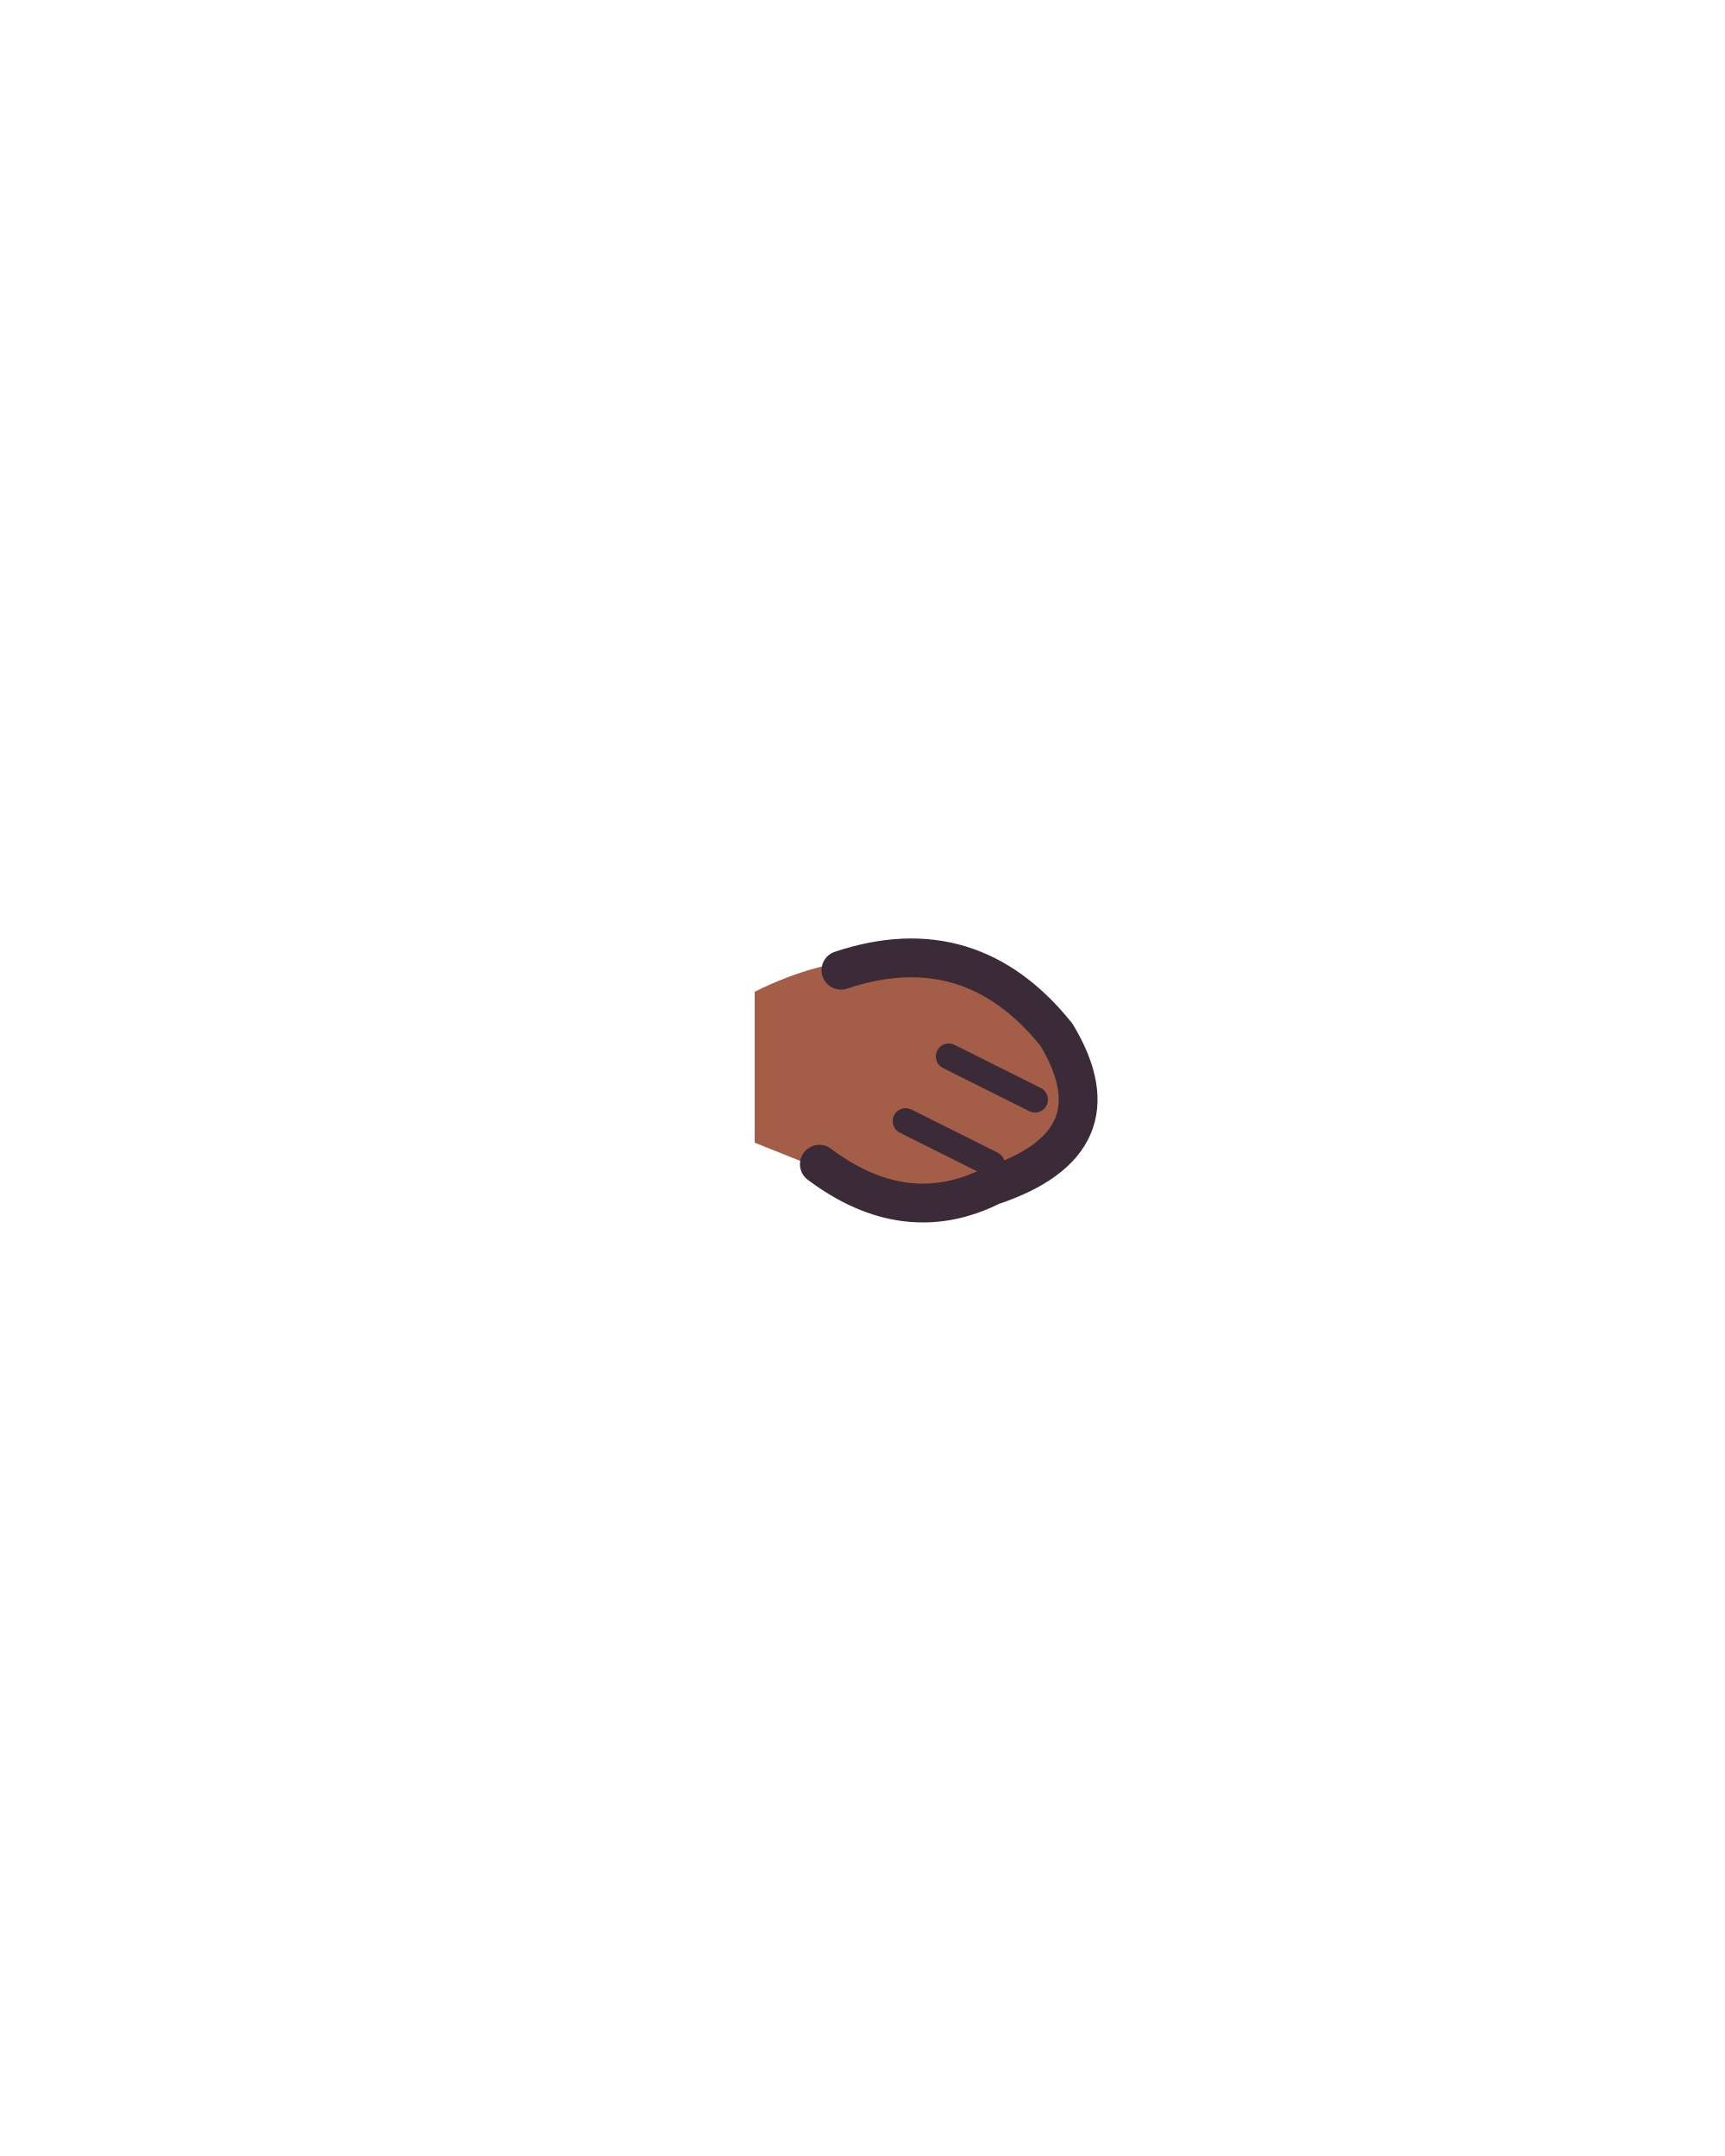
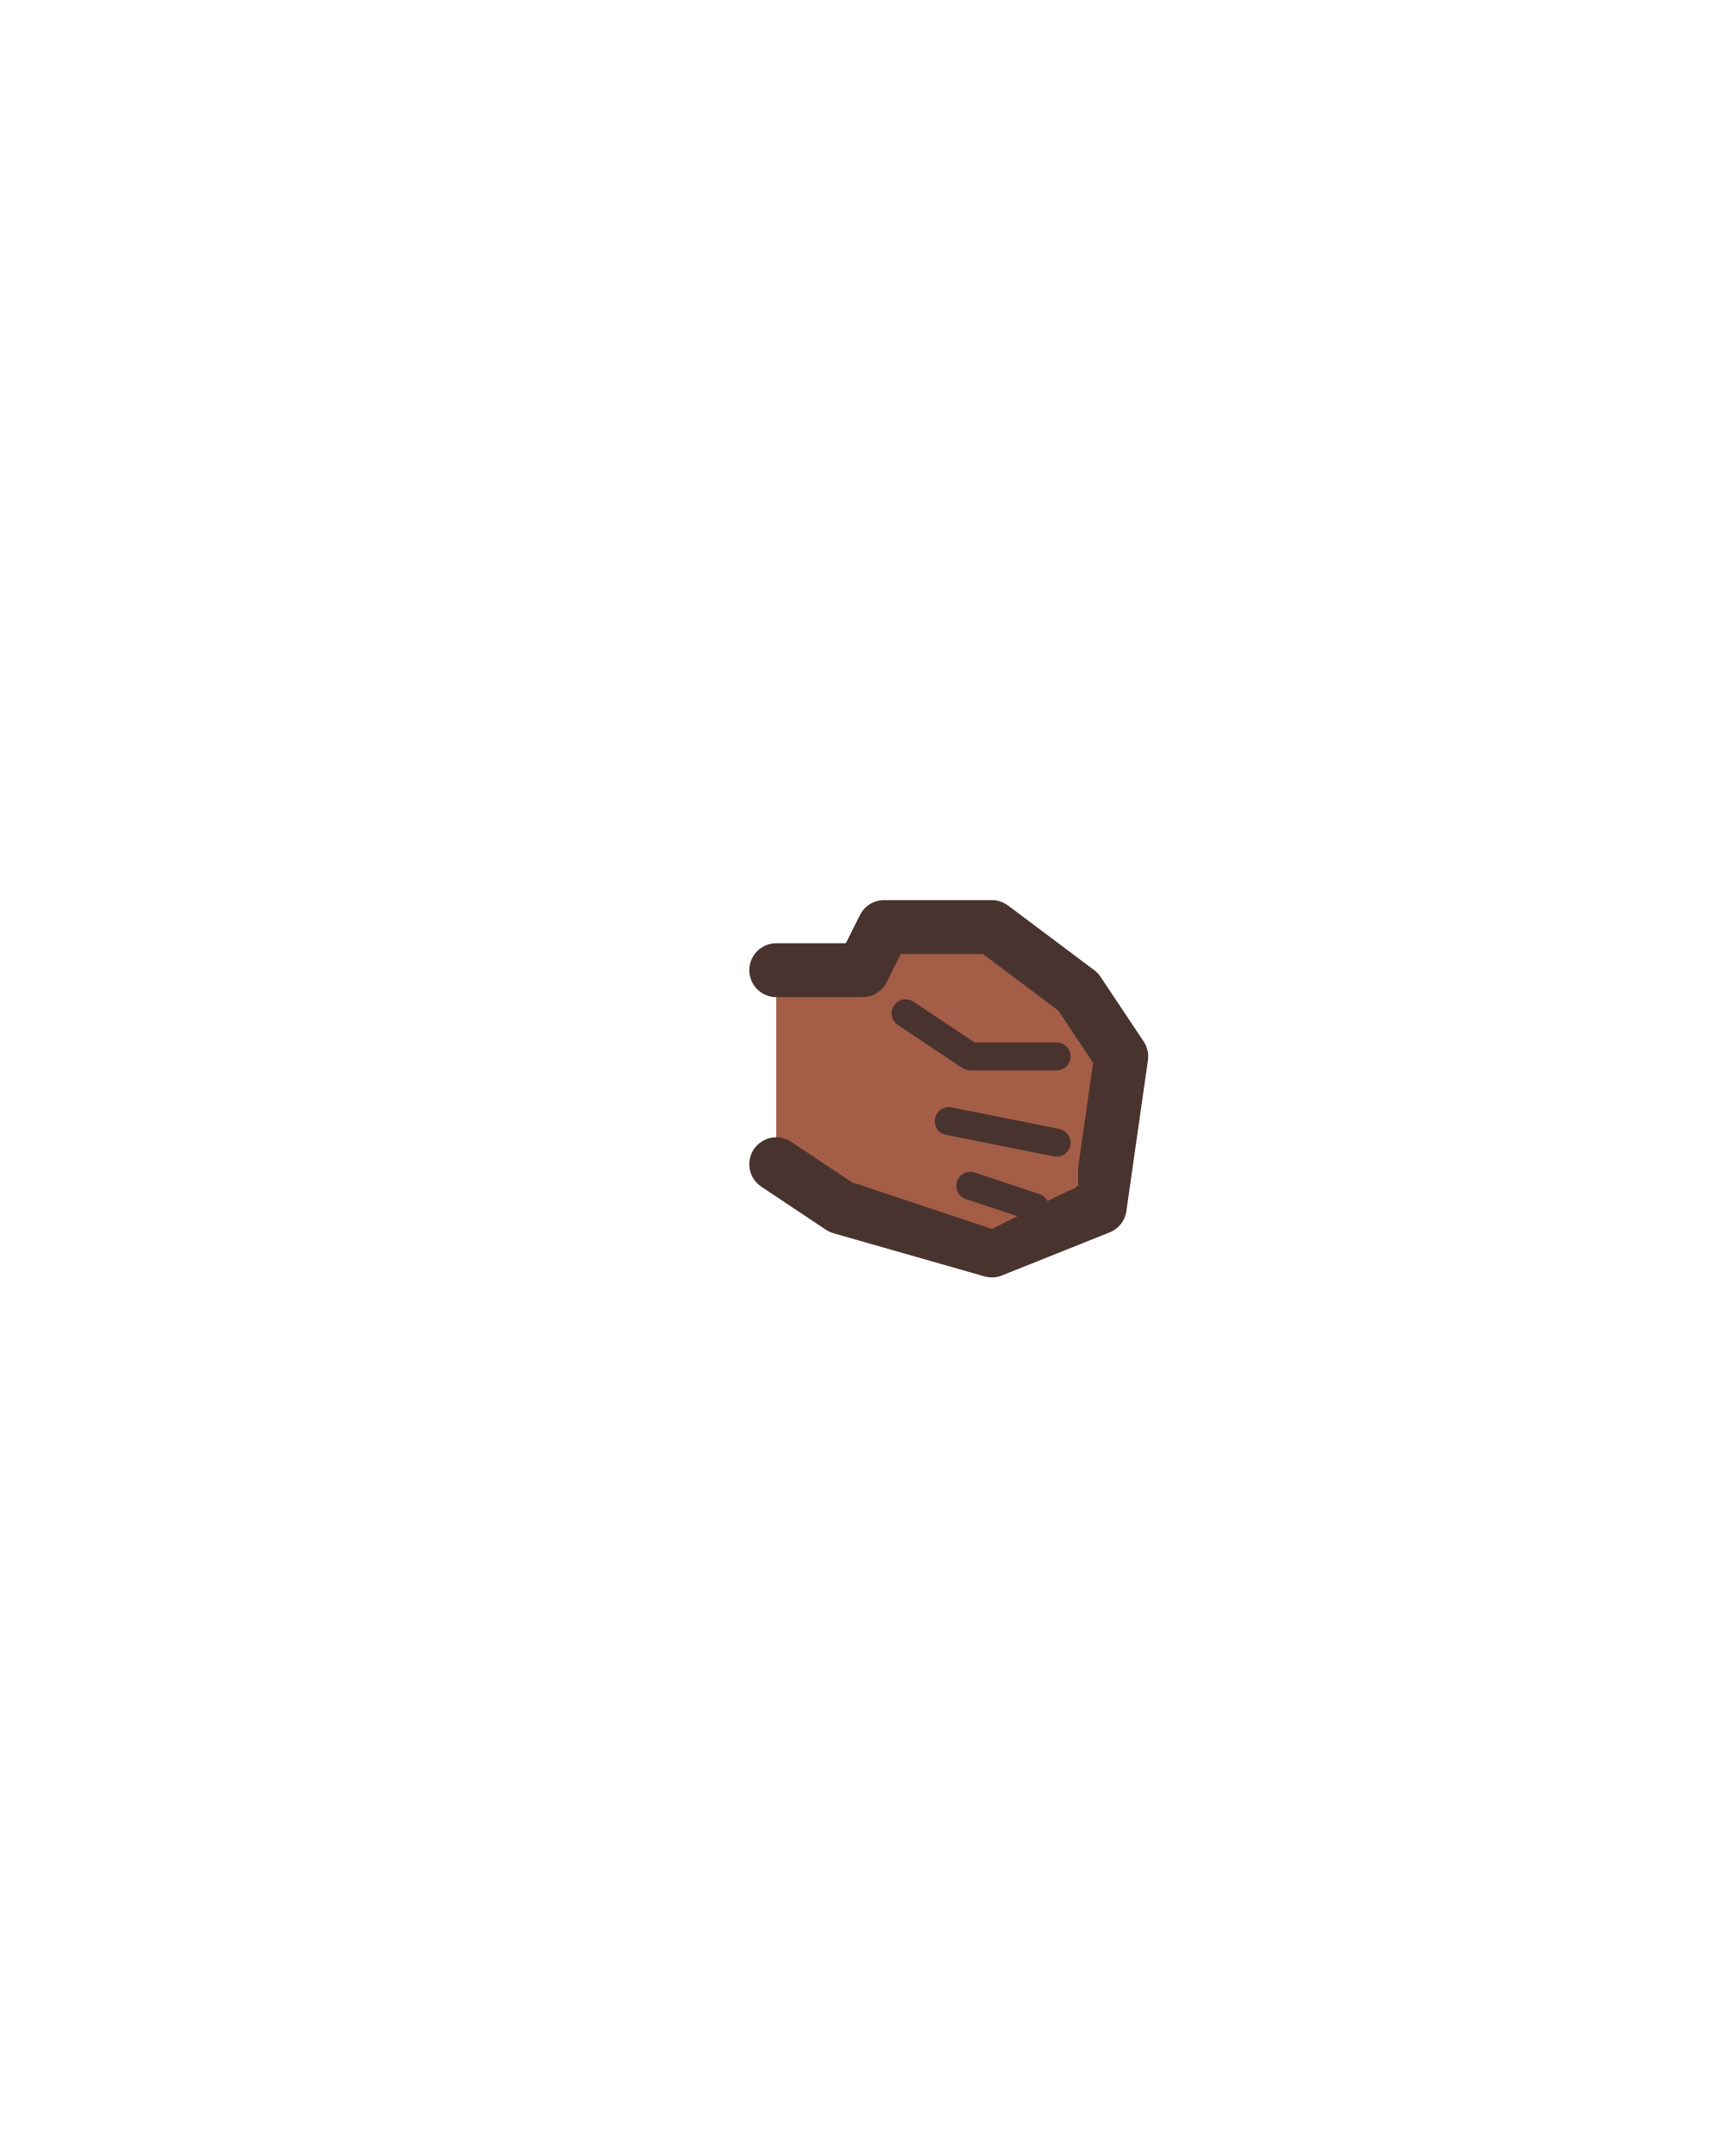
<svg xmlns="http://www.w3.org/2000/svg" viewBox="-40 -50 80 100" width="160" height="200">
-   <g stroke="#3b2b38" stroke-width="2.3" stroke-linejoin="round" stroke-linecap="round">
-     <path fill="#a45e47" stroke="none" d="M-5-4Q1-7 6-4Q11-2 9 3Q7 7 0 5L-5 3Z" />
-     <path fill="none" stroke-width="1.8" d="M-1-5Q5-7 9-2Q12 3 6 5Q2 7-2 4" />
-     <path fill="none" stroke-width="1.2" d="M4-1l4 2M2 2l4 2" />
+   <g stroke="#49332f" stroke-width="2.5" stroke-linejoin="round" stroke-linecap="round">
+     <path fill="#a45e47" d="M-4-5L0-5L1-7L6-7L10-4L12-1L11 6L6 8L-1 6L-4 4" />
+     <path fill="#a45e47" stroke="none" d="M0 3L6 4L10 1L10 5L6 7L0 5Z" />
+     <path fill="none" stroke-width="1.3" d="M2-3L5-1L9-1M4 2l5 1M5 5l3 1" />
  </g>
</svg>
